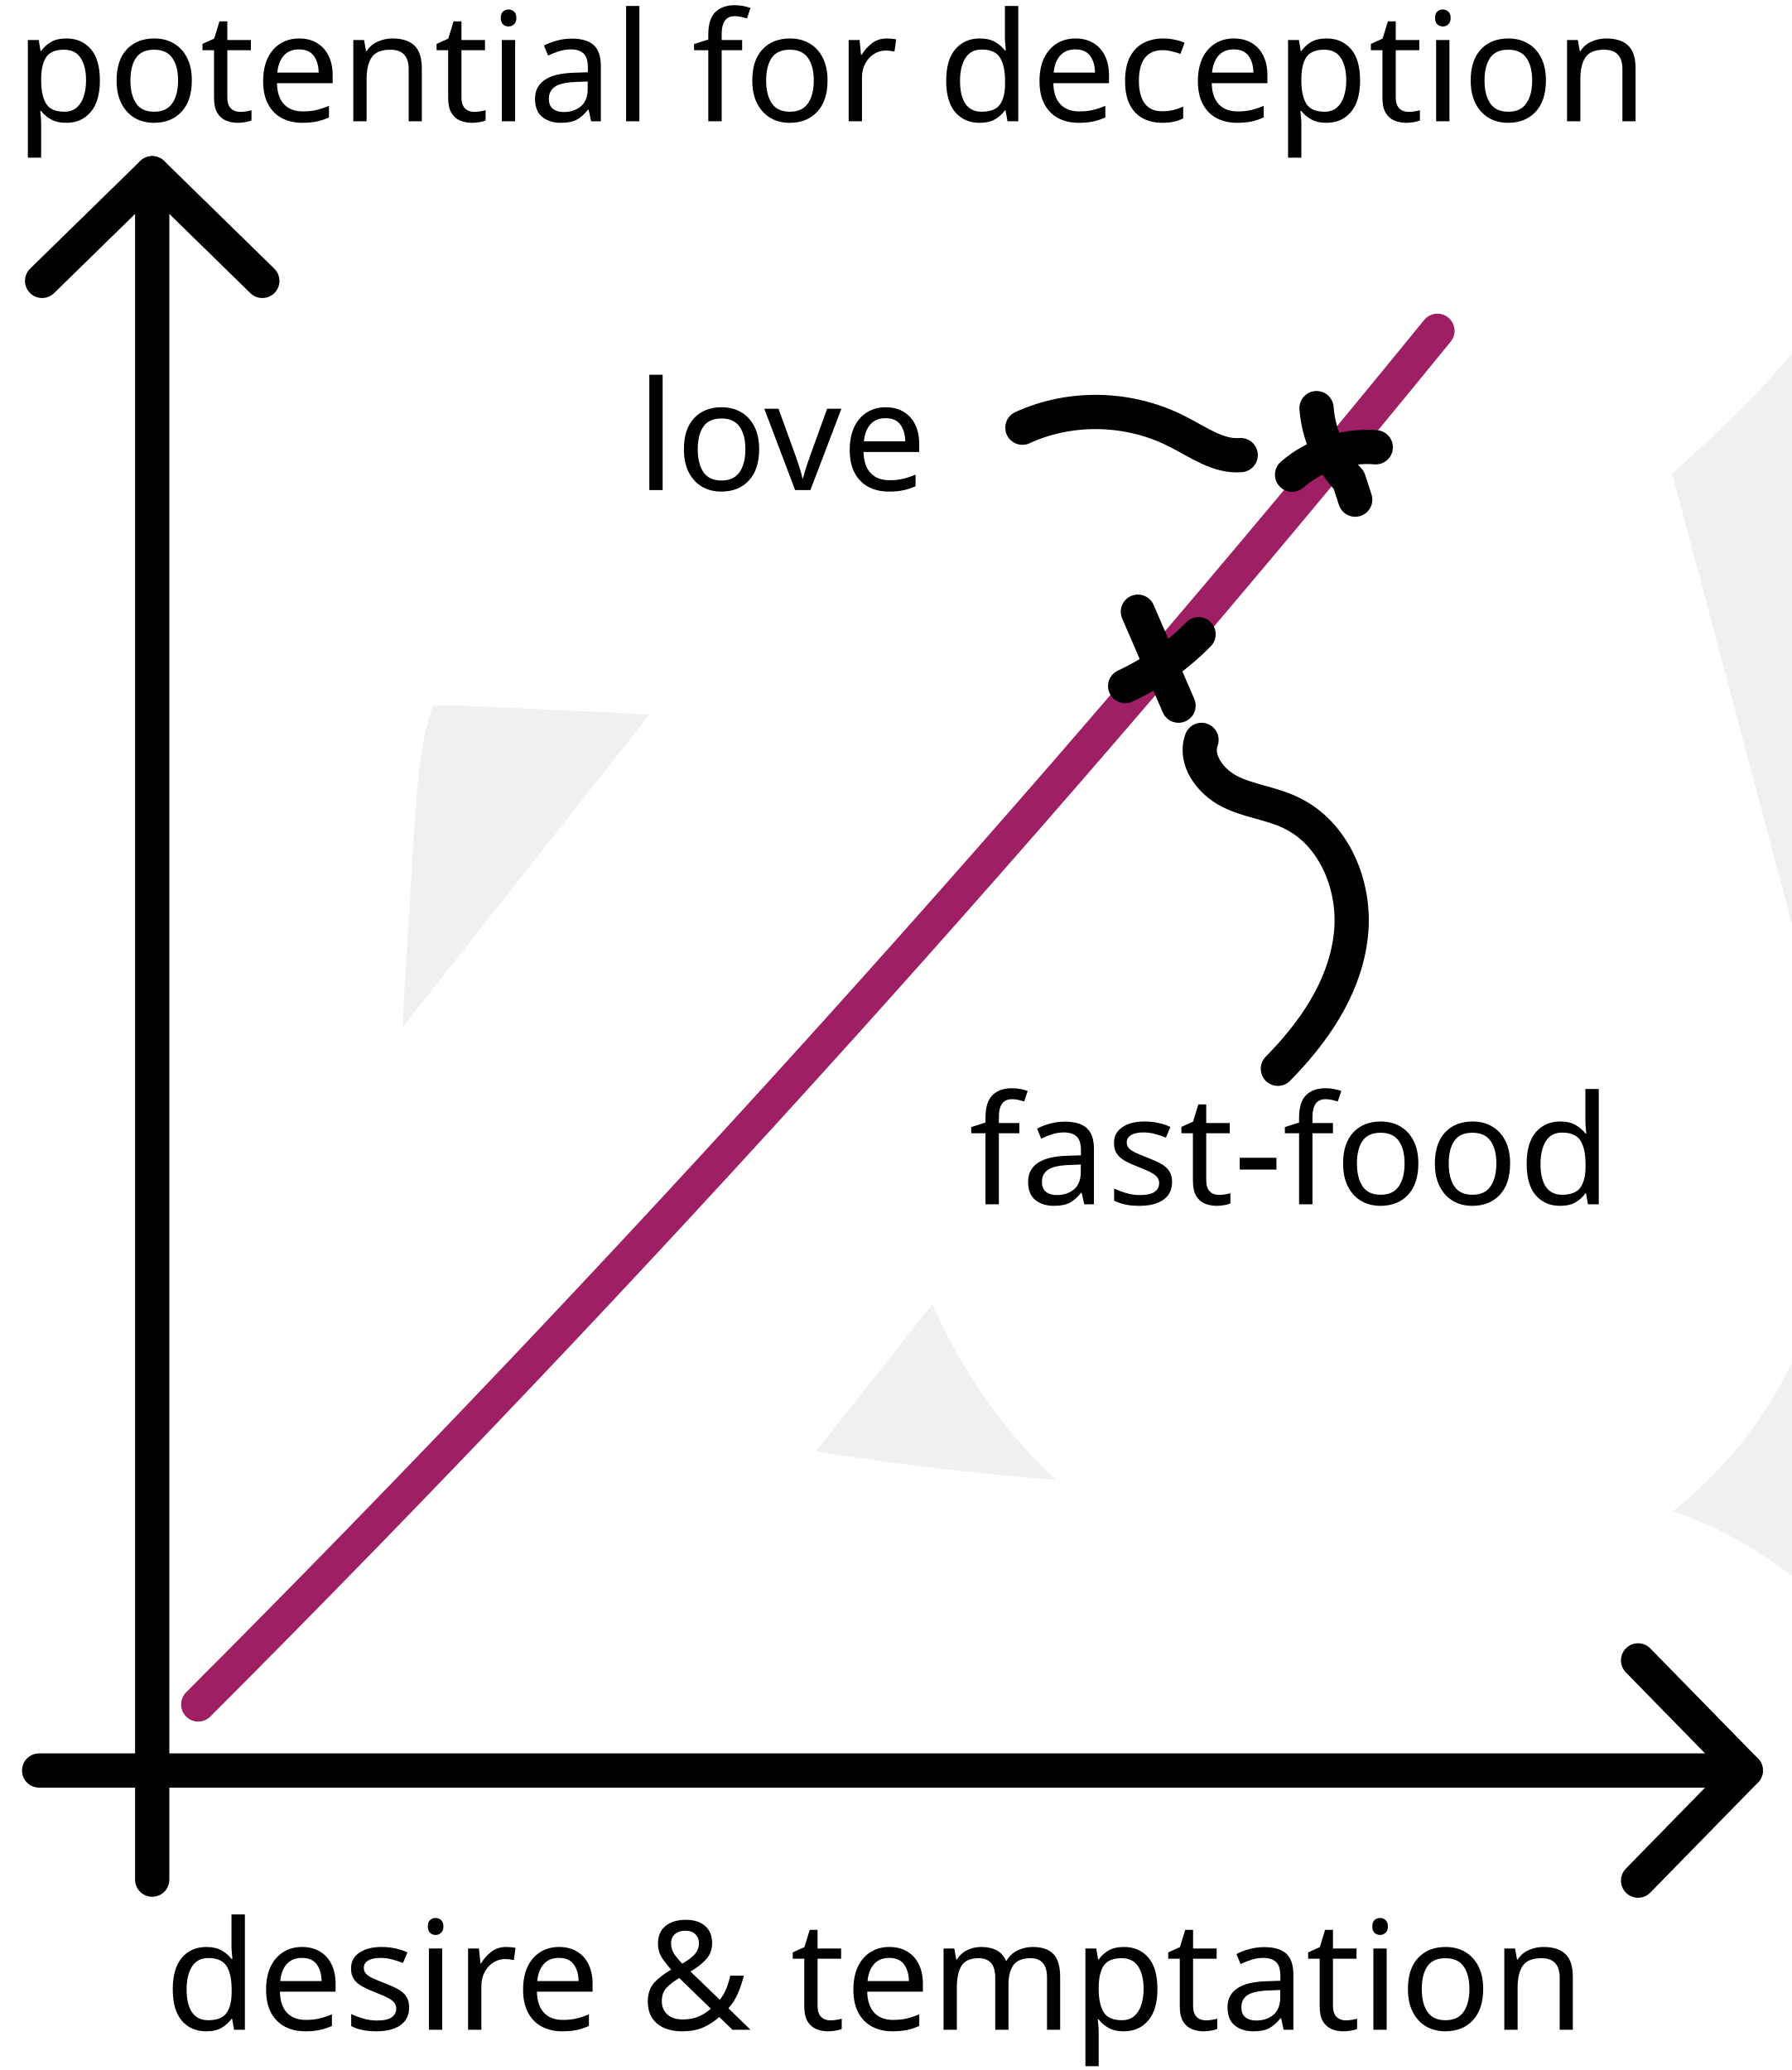
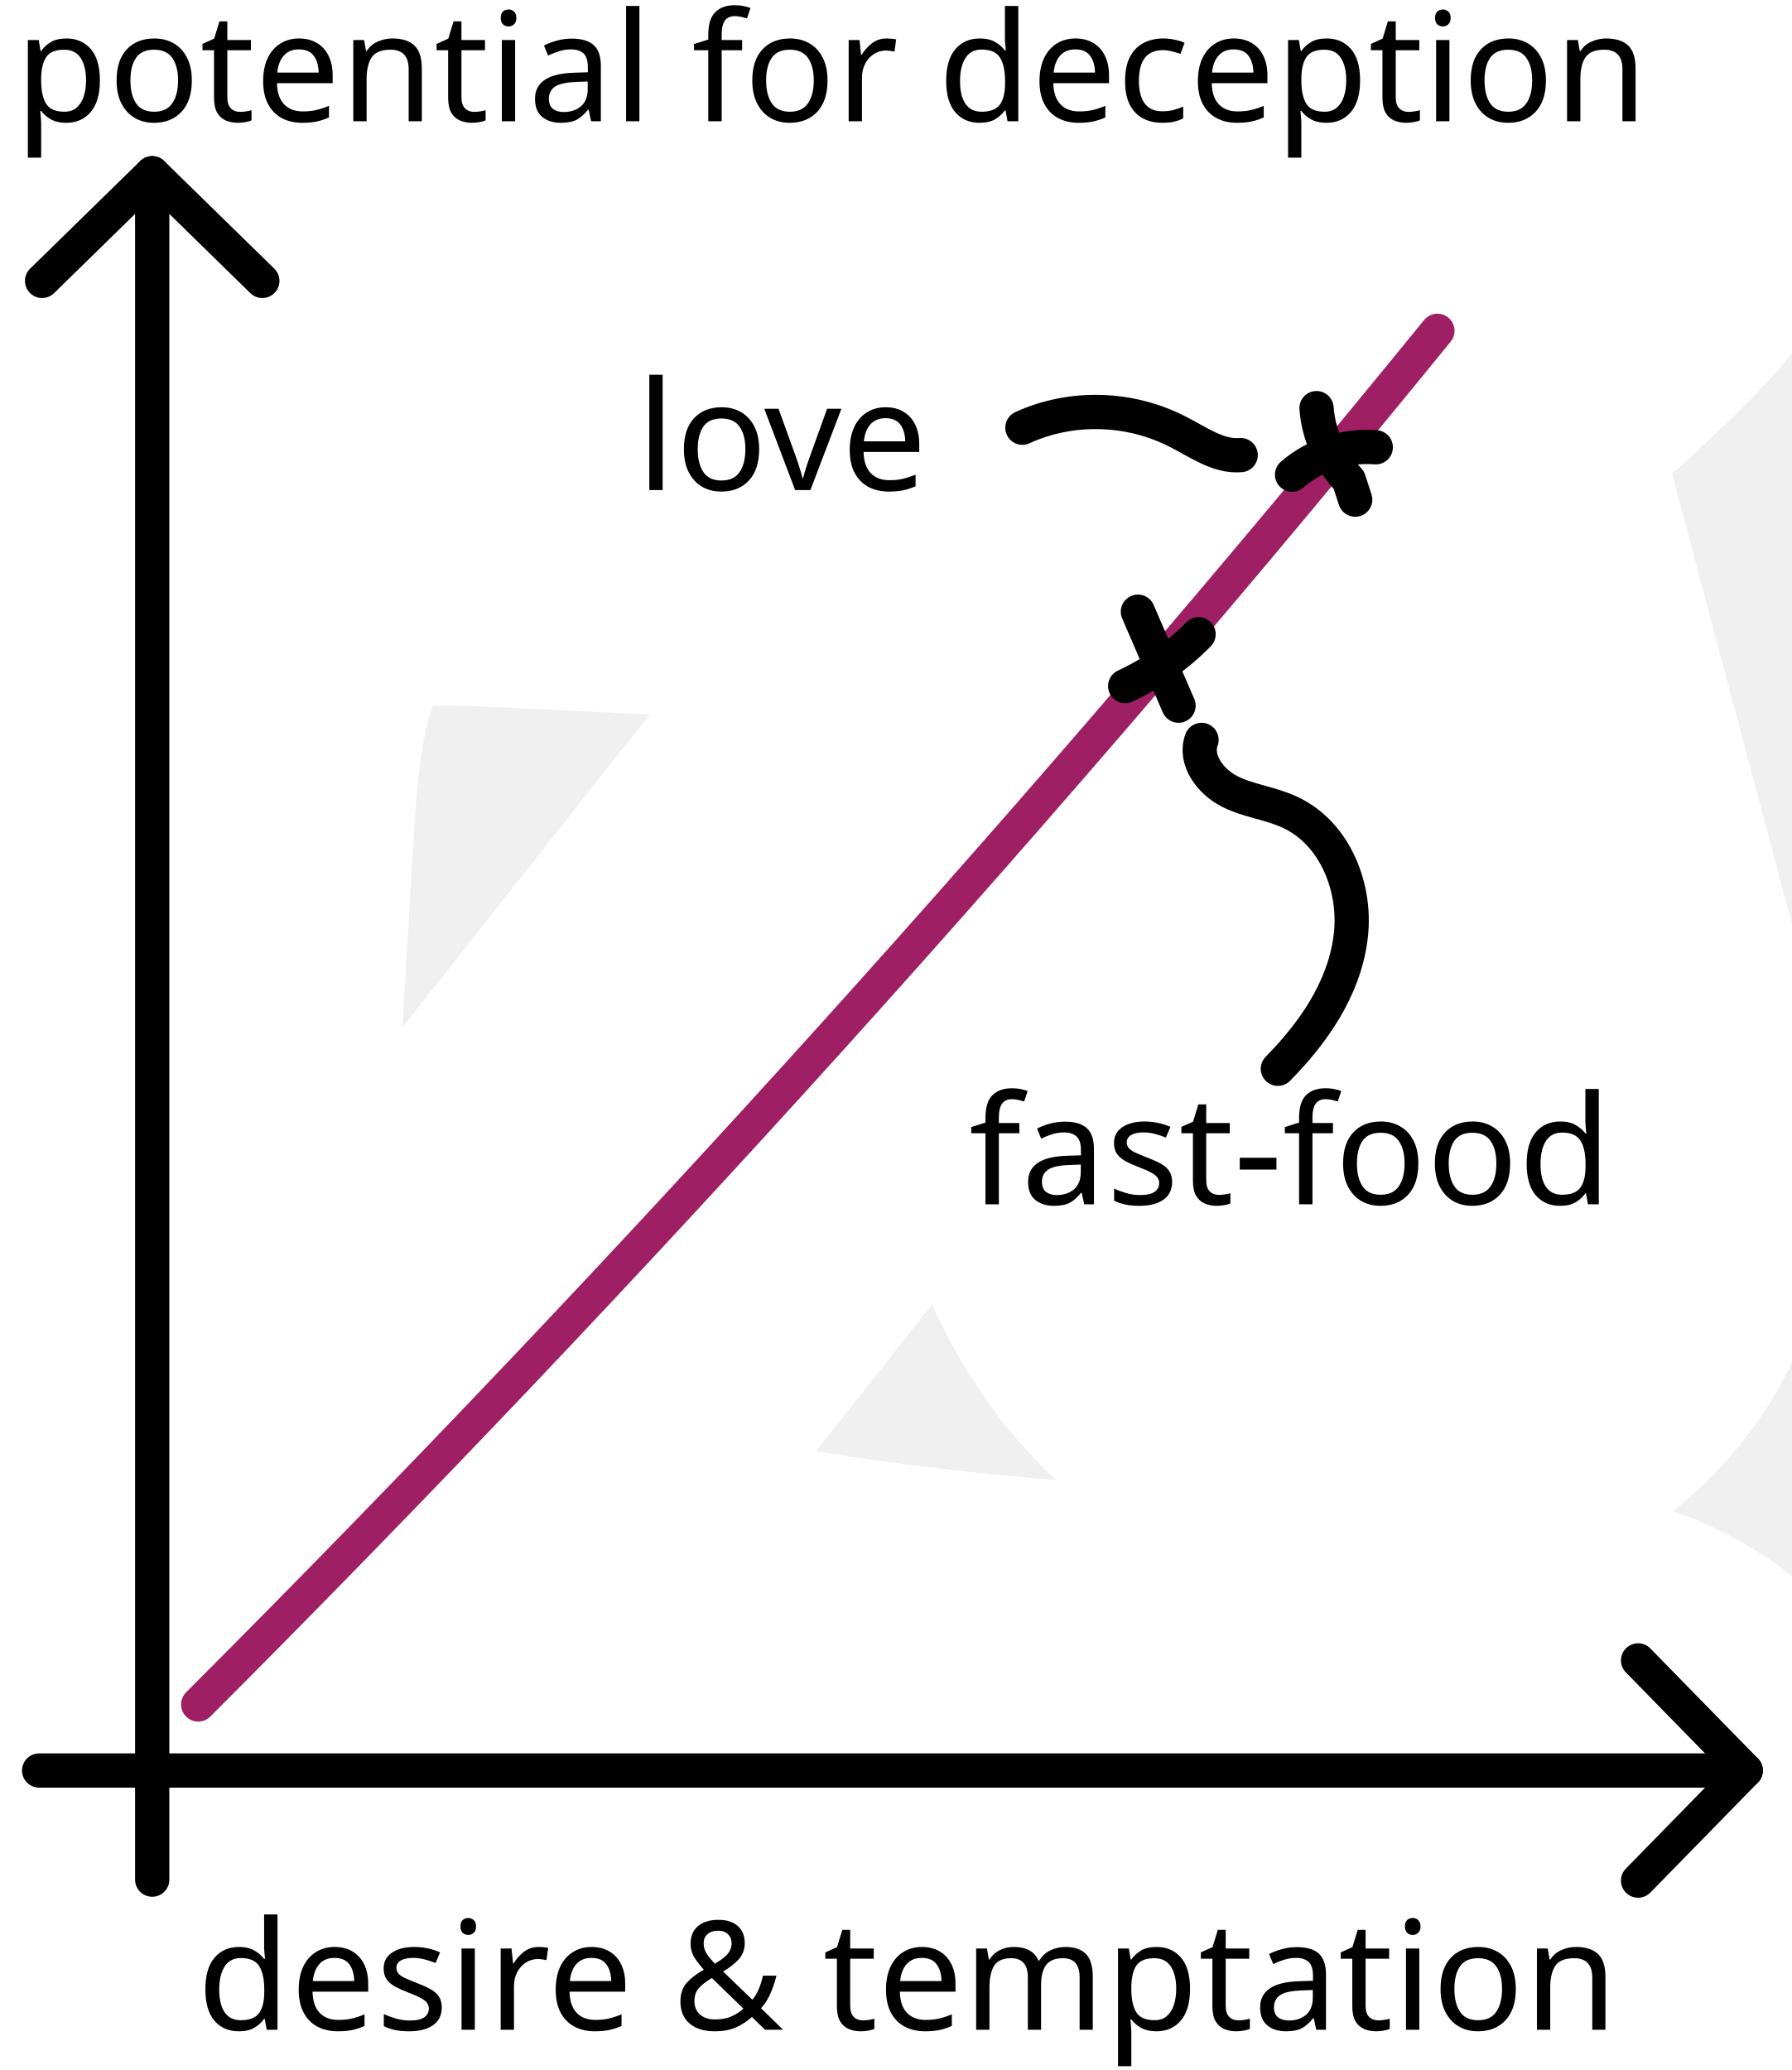
<svg xmlns="http://www.w3.org/2000/svg" version="1.1" id="Layer_1" x="0px" y="0px" viewBox="0 0 366 423" enable-background="new 0 0 366 423" xml:space="preserve">
  <path fill="none" stroke="#FFFFFF" stroke-width="120" stroke-linejoin="bevel" stroke-miterlimit="10" d="M54.6-9.3  C24.3,17.1,5.2,56,2.9,96.1c24.5-1.6,45.5-18.2,61.9-36.6s30.1-39.4,49.3-54.7s46.6-23.9,68.7-13c-2,24.9-4,49.7-6,74.6  c29.1,2.5,53.6-20.2,74.4-40.8s46.7-42.4,75.5-37.4c7.2,9.5,6.4,23.3,1.1,34c-5.3,10.7-14.3,19-23.1,27.1  C290.3,62.5,275.4,76,257.2,83c-20.1,7.7-42.3,6.8-63.8,5.8c-29.5-1.4-58.9-2.8-88.4-4.2c-15.3-0.7-31.3-1.3-45,5.5  c-14.2,7-23.8,21.2-28.8,36.1s-6,31-6.9,46.8c-3.2,53.6-6.4,107.2-9.6,160.8c-1.2,19.4-1,41.9,14,54.1c10.5,8.5,25.2,9.2,38.7,9.5  c77.5,1.7,155,3.3,232.4,5c7.9,0.2,16,0.3,23.3-2.7s13.6-9.9,13.2-17.8c-0.3-7.7-7-14-14.3-16.5c-7.3-2.5-15.3-2-23-1.7  c-48.9,2.3-98-0.6-146.3-8.6c-12.6-2.1-25.3-4.6-36.5-10.8s-20.7-16.6-22.7-29.2c-2.8-17.5,8.8-33.8,19.8-47.7  c45-57,90.1-114,135.1-171.1c4.8-6.1,11.3-12.9,18.9-11.6c8.2,1.4,11.9,10.9,14.1,19c9.9,37.2,19.8,74.4,29.7,111.6  c3.2,11.9,6.3,24.9,1.4,36.2c-7.5,17.4-32.3,22.3-48.5,12.6c-16.3-9.7-24.1-29.6-24.3-48.6s6-37.3,12.1-55.2" />
  <g>
    <line fill="none" stroke="#010101" stroke-width="7" stroke-linecap="round" stroke-linejoin="round" stroke-miterlimit="10" x1="356.7" y1="361.8" x2="8" y2="361.8" />
    <line fill="none" stroke="#010101" stroke-width="7" stroke-linecap="round" stroke-linejoin="round" stroke-miterlimit="10" x1="31.1" y1="35.4" x2="31.1" y2="384.1" />
  </g>
  <g>
    <polyline fill="none" stroke="#010101" stroke-width="7" stroke-linecap="round" stroke-linejoin="round" stroke-miterlimit="10" points="   334.7,339.3 356.7,361.8 334.7,384.3  " />
-     <text transform="matrix(1 0 0 1 33.597 414.7799)" fill="#010101" font-family="'PermanentMarker'" font-size="31">desire &amp; temptation</text>
+     <text transform="matrix(1 0 0 1 40.2612 414.7799)" fill="#010101" font-family="'PermanentMarker'" font-size="31">desire &amp; temptation</text>
  </g>
  <g>
    <polyline fill="none" stroke="#010101" stroke-width="7" stroke-linecap="round" stroke-linejoin="round" stroke-miterlimit="10" points="   8.6,57.4 31.1,35.4 53.6,57.4  " />
    <text transform="matrix(1 0 0 1 3.0512 24.7831)" fill="#010101" font-family="'PermanentMarker'" font-size="31">potential for deception</text>
  </g>
  <path fill="none" stroke="#9E1F63" stroke-width="7" stroke-linecap="round" stroke-linejoin="round" stroke-miterlimit="10" d="  M40.5,348.3c89.1-89.2,173.6-182.9,253.2-280.7" />
  <g>
    <path fill="none" stroke="#010101" stroke-width="7" stroke-linecap="round" stroke-linejoin="round" stroke-miterlimit="10" d="   M229.9,140.2c5.6-2.6,10.7-6.2,15-10.6" />
    <path fill="none" stroke="#010101" stroke-width="7" stroke-linecap="round" stroke-linejoin="round" stroke-miterlimit="10" d="   M240.8,144.2c-2.8-6.4-5.5-12.8-8.3-19.2" />
    <path fill="none" stroke="#010101" stroke-width="7" stroke-linecap="round" stroke-linejoin="round" stroke-miterlimit="10" d="   M245.5,151.2c-1.5,4.1,1.8,8.5,5.7,10.5c3.9,2,8.4,2.4,12.4,4.3c9.3,4.3,13.8,15.8,12.3,26c-1.4,10.2-7.6,19.1-14.8,26.4" />
  </g>
  <text transform="matrix(1 0 0 1 197.9807 246.0977)" font-family="'PermanentMarker'" font-size="31">fast-food</text>
  <g>
    <path fill="none" stroke="#010101" stroke-width="7" stroke-linecap="round" stroke-linejoin="round" stroke-miterlimit="10" d="   M281.1,91.4c-6.2-0.5-12.5,1.6-17.1,5.6" />
    <path fill="none" stroke="#010101" stroke-width="7" stroke-linecap="round" stroke-linejoin="round" stroke-miterlimit="10" d="   M269,83.4c0.4,5.5,2.8,10.7,6.6,14.7c0.4,1.3,0.9,2.7,1.3,4" />
    <path fill="none" stroke="#010101" stroke-width="7" stroke-linecap="round" stroke-linejoin="round" stroke-miterlimit="10" d="   M253.5,93c-4.6,0.4-8.7-2.7-12.9-4.8c-9.7-5-21.7-5.4-31.7-0.8" />
  </g>
  <text transform="matrix(1 0 0 1 130.034 100.1423)" font-family="'PermanentMarker'" font-size="31">love</text>
</svg>
